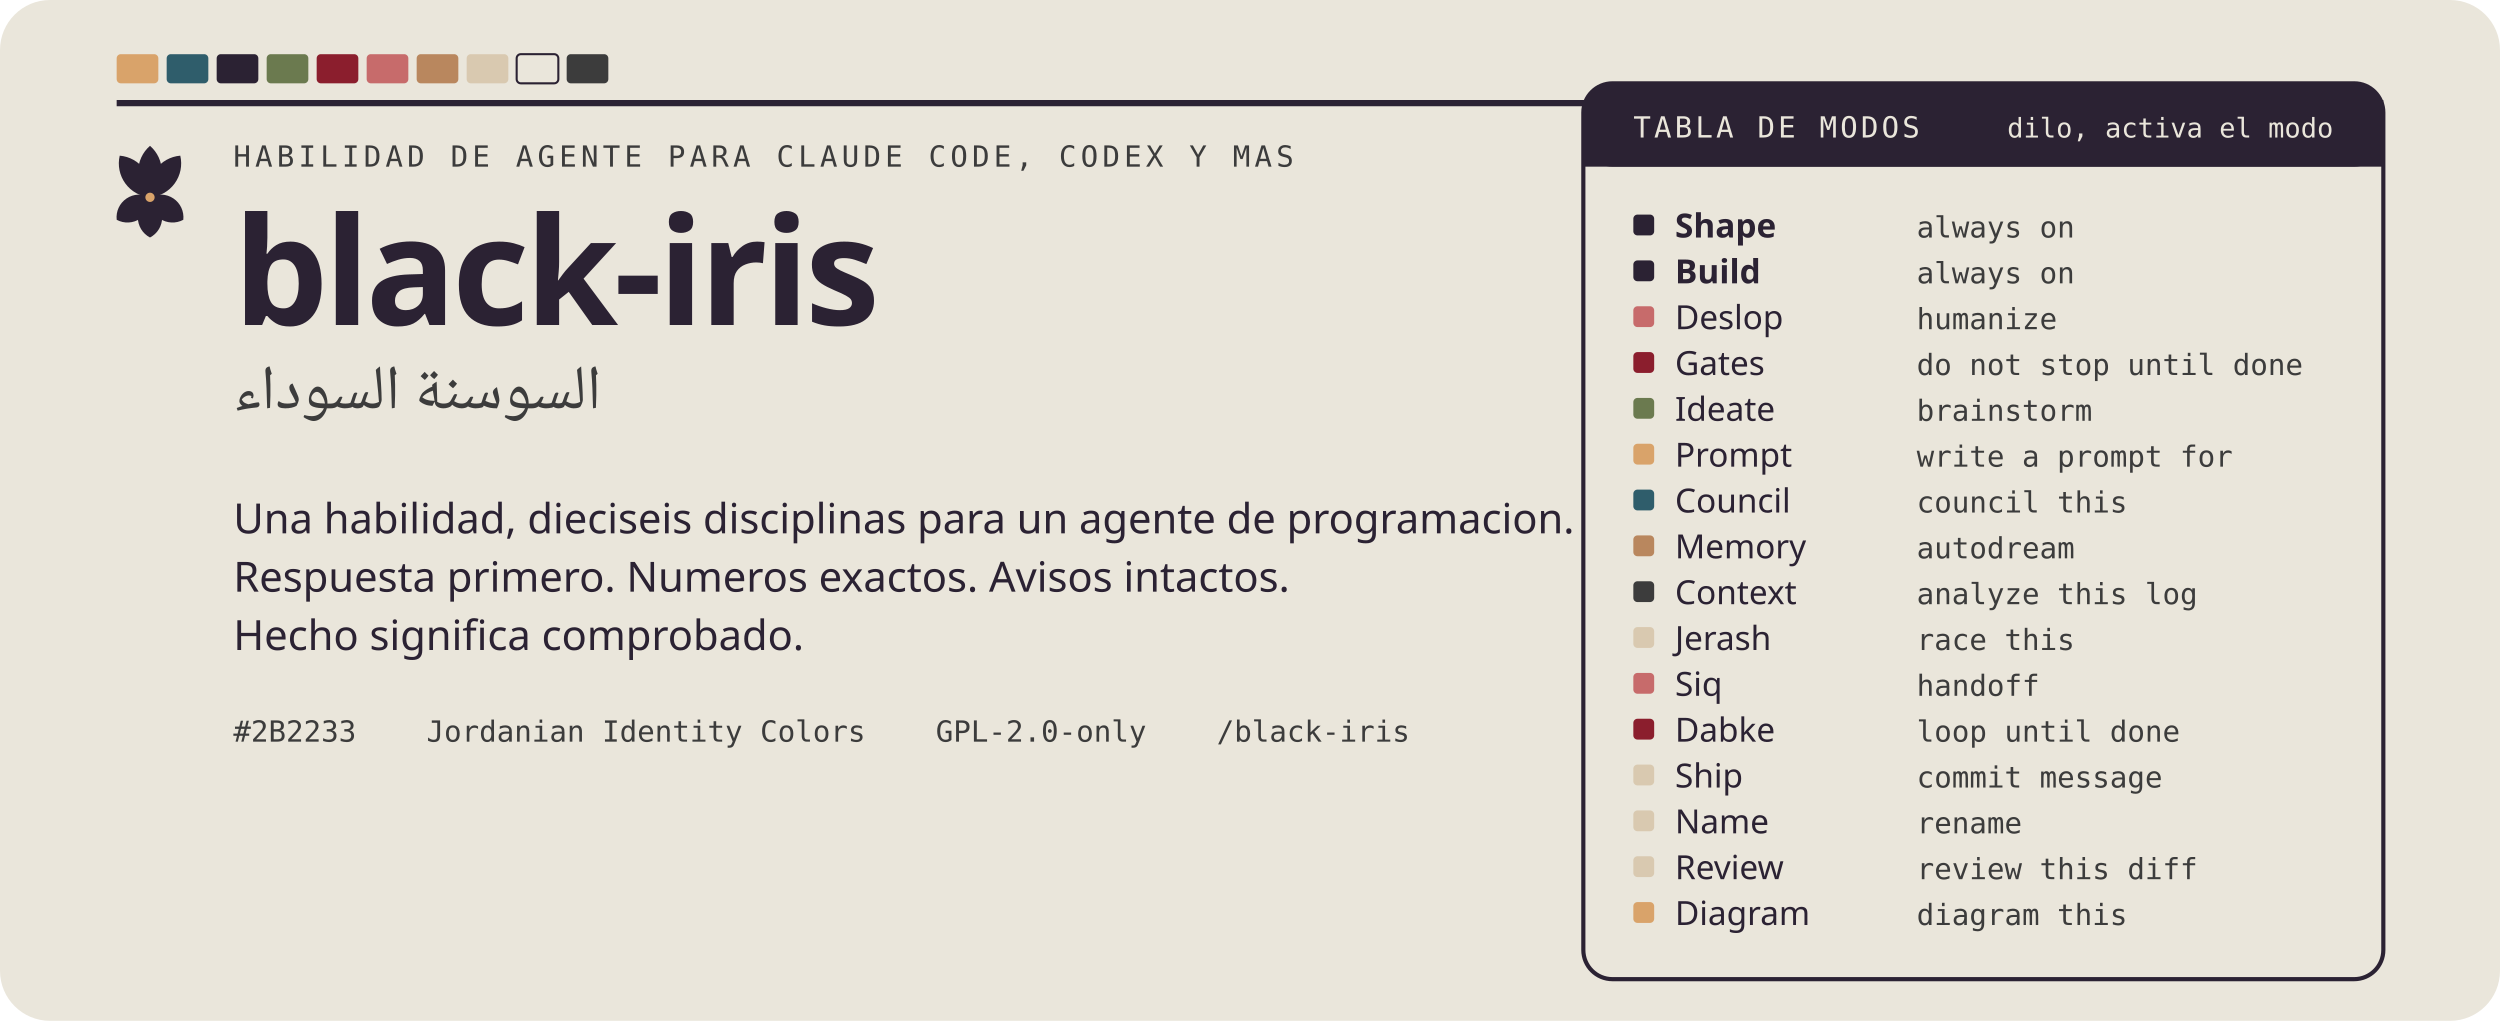
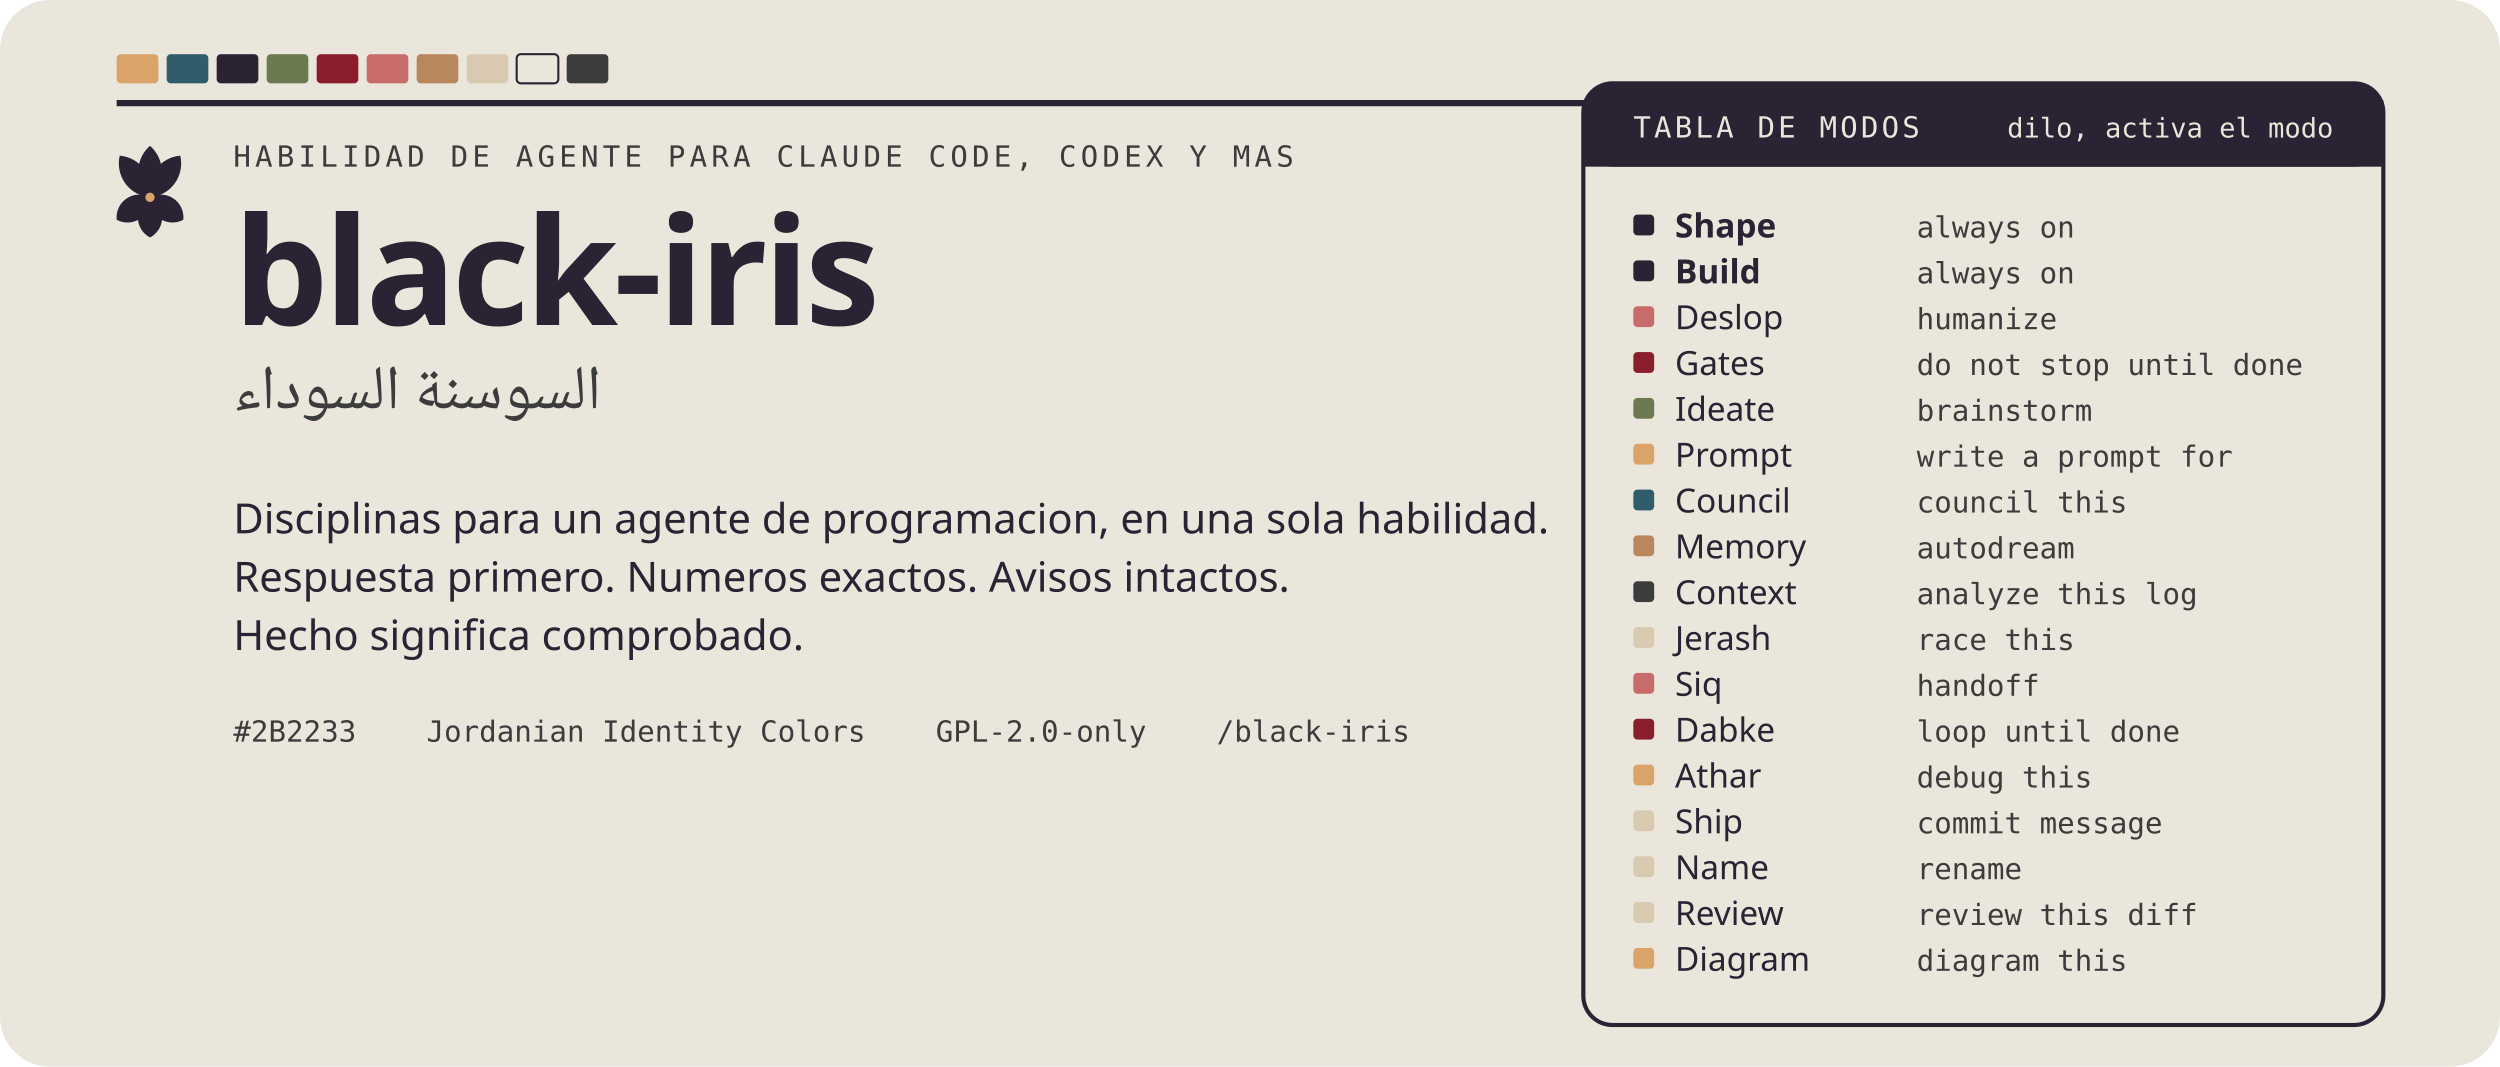
- <svg xmlns="http://www.w3.org/2000/svg" width="1200" height="490" viewBox="0 0 1200 490" role="img" aria-labelledby="title desc">
-   <rect width="1200" height="490" rx="24" fill="#EAE6DB" />
+ <svg xmlns="http://www.w3.org/2000/svg" width="1200" height="512" viewBox="0 0 1200 512" role="img" aria-labelledby="title desc">
+   <rect width="1200" height="512" rx="24" fill="#EAE6DB" />
  <rect x="56" y="48" width="1088" height="3" fill="#2B2233" />
  <g id="identity-strip" transform="translate(56 26)">
    <rect x="0" y="0" width="20" height="14" rx="2" fill="#D9A36A" />
    <rect x="24" y="0" width="20" height="14" rx="2" fill="#2F5D6B" />
    <rect x="48" y="0" width="20" height="14" rx="2" fill="#2B2233" />
    <rect x="72" y="0" width="20" height="14" rx="2" fill="#6B7A4F" />
    <rect x="96" y="0" width="20" height="14" rx="2" fill="#8B1E2D" />
    <rect x="120" y="0" width="20" height="14" rx="2" fill="#C76B6B" />
    <rect x="144" y="0" width="20" height="14" rx="2" fill="#B9875E" />
    <rect x="168" y="0" width="20" height="14" rx="2" fill="#D9C9B0" />
    <rect x="192" y="0" width="20" height="14" rx="2" fill="#EAE6DB" stroke="#2B2233" stroke-width="1" />
    <rect x="216" y="0" width="20" height="14" rx="2" fill="#3C3C3C" />
  </g>
  <g transform="translate(72 92) scale(0.2472) translate(-128.0 -129.0)">
    <path fill="#2B2233" d="M128 140 A66 66 0 0 1 69.22 59.1 A66 66 0 0 1 128 140 Z" />
    <path fill="#2B2233" d="M128 140 A66 66 0 0 1 128.0 40.0 A66 66 0 0 1 128 140 Z" />
    <path fill="#2B2233" d="M128 140 A66 66 0 0 1 186.78 59.1 A66 66 0 0 1 128 140 Z" />
    <path fill="#2B2233" d="M128 140 A44 44 0 0 1 192.66 183.62 A44 44 0 0 1 128 140 Z" />
    <path fill="#2B2233" d="M128 140 A44 44 0 0 1 128.0 218.0 A44 44 0 0 1 128 140 Z" />
    <path fill="#2B2233" d="M128 140 A44 44 0 0 1 63.34 183.62 A44 44 0 0 1 128 140 Z" />
    <circle cx="128" cy="140" r="9" fill="#D9A36A" />
  </g>
  <g id="title-block" transform="translate(112 64)">
    <text x="0" y="16" font-family="ui-monospace, SFMono-Regular, Menlo, monospace" font-size="14" letter-spacing="2" fill="#3C3C3C">HABILIDAD DE AGENTE PARA CLAUDE CODE, CODEX Y MAS</text>
    <text x="0" y="92" font-family="-apple-system, BlinkMacSystemFont, 'Segoe UI', 'Noto Sans', 'Noto Naskh Arabic', sans-serif" font-size="72" font-weight="800" letter-spacing="-2" fill="#2B2233">black-iris</text>
    <text x="0" y="132" font-family="-apple-system, BlinkMacSystemFont, 'Segoe UI', 'Noto Sans', 'Noto Naskh Arabic', sans-serif" font-size="30" fill="#3C3C3C">السوسنة السوداء</text>
-     <text x="0" y="192" font-family="-apple-system, BlinkMacSystemFont, 'Segoe UI', 'Noto Sans', 'Noto Naskh Arabic', sans-serif" font-size="20" fill="#2B2233">Una habilidad, dieciseis disciplinas para un agente de programacion.</text>
+     <text x="0" y="192" font-family="-apple-system, BlinkMacSystemFont, 'Segoe UI', 'Noto Sans', 'Noto Naskh Arabic', sans-serif" font-size="20" fill="#2B2233">Disciplinas para un agente de programacion, en una sola habilidad.</text>
    <text x="0" y="220" font-family="-apple-system, BlinkMacSystemFont, 'Segoe UI', 'Noto Sans', 'Noto Naskh Arabic', sans-serif" font-size="20" fill="#2B2233">Respuesta primero. Numeros exactos. Avisos intactos.</text>
    <text x="0" y="248" font-family="-apple-system, BlinkMacSystemFont, 'Segoe UI', 'Noto Sans', 'Noto Naskh Arabic', sans-serif" font-size="20" fill="#2B2233">Hecho significa comprobado.</text>
    <text x="0" y="292" xml:space="preserve" font-family="ui-monospace, SFMono-Regular, Menlo, monospace" font-size="14" fill="#3C3C3C">#2B2233    Jordanian Identity Colors    GPL-2.0-only    /black-iris</text>
  </g>
  <g id="project-proof" transform="translate(760 40)">
-     <rect x="0" y="0" width="384" height="430" rx="14" fill="#EAE6DB" stroke="#2B2233" stroke-width="2" />
+     <rect x="0" y="0" width="384" height="452" rx="14" fill="#EAE6DB" stroke="#2B2233" stroke-width="2" />
    <rect x="0" y="0" width="384" height="40" rx="14" fill="#2B2233" />
    <rect x="0" y="26" width="384" height="14" fill="#2B2233" />
    <text x="24" y="26" font-family="ui-monospace, SFMono-Regular, Menlo, monospace" font-size="14" letter-spacing="1.5" fill="#EAE6DB">TABLA DE MODOS</text>
    <text x="360" y="26" text-anchor="end" font-family="ui-monospace, SFMono-Regular, Menlo, monospace" font-size="13" fill="#EAE6DB">dilo, activa el modo</text>
    <rect x="24" y="63" width="10" height="10" rx="2" fill="#2B2233" />
    <text x="44" y="74" font-family="-apple-system, BlinkMacSystemFont, 'Segoe UI', 'Noto Sans', 'Noto Naskh Arabic', sans-serif" font-size="16" font-weight="700" fill="#2B2233">Shape</text>
    <text x="160" y="74" font-family="ui-monospace, SFMono-Regular, Menlo, monospace" font-size="14" fill="#3C3C3C">always on</text>
    <rect x="24" y="85" width="10" height="10" rx="2" fill="#2B2233" />
    <text x="44" y="96" font-family="-apple-system, BlinkMacSystemFont, 'Segoe UI', 'Noto Sans', 'Noto Naskh Arabic', sans-serif" font-size="16" font-weight="700" fill="#2B2233">Build</text>
    <text x="160" y="96" font-family="ui-monospace, SFMono-Regular, Menlo, monospace" font-size="14" fill="#3C3C3C">always on</text>
    <rect x="24" y="107" width="10" height="10" rx="2" fill="#C76B6B" />
    <text x="44" y="118" font-family="-apple-system, BlinkMacSystemFont, 'Segoe UI', 'Noto Sans', 'Noto Naskh Arabic', sans-serif" font-size="16" font-weight="500" fill="#2B2233">Deslop</text>
    <text x="160" y="118" font-family="ui-monospace, SFMono-Regular, Menlo, monospace" font-size="14" fill="#3C3C3C">humanize</text>
    <rect x="24" y="129" width="10" height="10" rx="2" fill="#8B1E2D" />
    <text x="44" y="140" font-family="-apple-system, BlinkMacSystemFont, 'Segoe UI', 'Noto Sans', 'Noto Naskh Arabic', sans-serif" font-size="16" font-weight="500" fill="#2B2233">Gates</text>
    <text x="160" y="140" font-family="ui-monospace, SFMono-Regular, Menlo, monospace" font-size="14" fill="#3C3C3C">do not stop until done</text>
    <rect x="24" y="151" width="10" height="10" rx="2" fill="#6B7A4F" />
    <text x="44" y="162" font-family="-apple-system, BlinkMacSystemFont, 'Segoe UI', 'Noto Sans', 'Noto Naskh Arabic', sans-serif" font-size="16" font-weight="500" fill="#2B2233">Ideate</text>
    <text x="160" y="162" font-family="ui-monospace, SFMono-Regular, Menlo, monospace" font-size="14" fill="#3C3C3C">brainstorm</text>
    <rect x="24" y="173" width="10" height="10" rx="2" fill="#D9A36A" />
    <text x="44" y="184" font-family="-apple-system, BlinkMacSystemFont, 'Segoe UI', 'Noto Sans', 'Noto Naskh Arabic', sans-serif" font-size="16" font-weight="500" fill="#2B2233">Prompt</text>
    <text x="160" y="184" font-family="ui-monospace, SFMono-Regular, Menlo, monospace" font-size="14" fill="#3C3C3C">write a prompt for</text>
    <rect x="24" y="195" width="10" height="10" rx="2" fill="#2F5D6B" />
    <text x="44" y="206" font-family="-apple-system, BlinkMacSystemFont, 'Segoe UI', 'Noto Sans', 'Noto Naskh Arabic', sans-serif" font-size="16" font-weight="500" fill="#2B2233">Council</text>
    <text x="160" y="206" font-family="ui-monospace, SFMono-Regular, Menlo, monospace" font-size="14" fill="#3C3C3C">council this</text>
    <rect x="24" y="217" width="10" height="10" rx="2" fill="#B9875E" />
    <text x="44" y="228" font-family="-apple-system, BlinkMacSystemFont, 'Segoe UI', 'Noto Sans', 'Noto Naskh Arabic', sans-serif" font-size="16" font-weight="500" fill="#2B2233">Memory</text>
    <text x="160" y="228" font-family="ui-monospace, SFMono-Regular, Menlo, monospace" font-size="14" fill="#3C3C3C">autodream</text>
    <rect x="24" y="239" width="10" height="10" rx="2" fill="#3C3C3C" />
    <text x="44" y="250" font-family="-apple-system, BlinkMacSystemFont, 'Segoe UI', 'Noto Sans', 'Noto Naskh Arabic', sans-serif" font-size="16" font-weight="500" fill="#2B2233">Context</text>
    <text x="160" y="250" font-family="ui-monospace, SFMono-Regular, Menlo, monospace" font-size="14" fill="#3C3C3C">analyze this log</text>
    <rect x="24" y="261" width="10" height="10" rx="2" fill="#D9C9B0" />
    <text x="44" y="272" font-family="-apple-system, BlinkMacSystemFont, 'Segoe UI', 'Noto Sans', 'Noto Naskh Arabic', sans-serif" font-size="16" font-weight="500" fill="#2B2233">Jerash</text>
    <text x="160" y="272" font-family="ui-monospace, SFMono-Regular, Menlo, monospace" font-size="14" fill="#3C3C3C">race this</text>
    <rect x="24" y="283" width="10" height="10" rx="2" fill="#C76B6B" />
    <text x="44" y="294" font-family="-apple-system, BlinkMacSystemFont, 'Segoe UI', 'Noto Sans', 'Noto Naskh Arabic', sans-serif" font-size="16" font-weight="500" fill="#2B2233">Siq</text>
    <text x="160" y="294" font-family="ui-monospace, SFMono-Regular, Menlo, monospace" font-size="14" fill="#3C3C3C">handoff</text>
    <rect x="24" y="305" width="10" height="10" rx="2" fill="#8B1E2D" />
    <text x="44" y="316" font-family="-apple-system, BlinkMacSystemFont, 'Segoe UI', 'Noto Sans', 'Noto Naskh Arabic', sans-serif" font-size="16" font-weight="500" fill="#2B2233">Dabke</text>
    <text x="160" y="316" font-family="ui-monospace, SFMono-Regular, Menlo, monospace" font-size="14" fill="#3C3C3C">loop until done</text>
-     <rect x="24" y="327" width="10" height="10" rx="2" fill="#D9C9B0" />
-     <text x="44" y="338" font-family="-apple-system, BlinkMacSystemFont, 'Segoe UI', 'Noto Sans', 'Noto Naskh Arabic', sans-serif" font-size="16" font-weight="500" fill="#2B2233">Ship</text>
-     <text x="160" y="338" font-family="ui-monospace, SFMono-Regular, Menlo, monospace" font-size="14" fill="#3C3C3C">commit message</text>
+     <rect x="24" y="327" width="10" height="10" rx="2" fill="#D9A36A" />
+     <text x="44" y="338" font-family="-apple-system, BlinkMacSystemFont, 'Segoe UI', 'Noto Sans', 'Noto Naskh Arabic', sans-serif" font-size="16" font-weight="500" fill="#2B2233">Athar</text>
+     <text x="160" y="338" font-family="ui-monospace, SFMono-Regular, Menlo, monospace" font-size="14" fill="#3C3C3C">debug this</text>
    <rect x="24" y="349" width="10" height="10" rx="2" fill="#D9C9B0" />
-     <text x="44" y="360" font-family="-apple-system, BlinkMacSystemFont, 'Segoe UI', 'Noto Sans', 'Noto Naskh Arabic', sans-serif" font-size="16" font-weight="500" fill="#2B2233">Name</text>
-     <text x="160" y="360" font-family="ui-monospace, SFMono-Regular, Menlo, monospace" font-size="14" fill="#3C3C3C">rename</text>
+     <text x="44" y="360" font-family="-apple-system, BlinkMacSystemFont, 'Segoe UI', 'Noto Sans', 'Noto Naskh Arabic', sans-serif" font-size="16" font-weight="500" fill="#2B2233">Ship</text>
+     <text x="160" y="360" font-family="ui-monospace, SFMono-Regular, Menlo, monospace" font-size="14" fill="#3C3C3C">commit message</text>
    <rect x="24" y="371" width="10" height="10" rx="2" fill="#D9C9B0" />
-     <text x="44" y="382" font-family="-apple-system, BlinkMacSystemFont, 'Segoe UI', 'Noto Sans', 'Noto Naskh Arabic', sans-serif" font-size="16" font-weight="500" fill="#2B2233">Review</text>
-     <text x="160" y="382" font-family="ui-monospace, SFMono-Regular, Menlo, monospace" font-size="14" fill="#3C3C3C">review this diff</text>
-     <rect x="24" y="393" width="10" height="10" rx="2" fill="#D9A36A" />
-     <text x="44" y="404" font-family="-apple-system, BlinkMacSystemFont, 'Segoe UI', 'Noto Sans', 'Noto Naskh Arabic', sans-serif" font-size="16" font-weight="500" fill="#2B2233">Diagram</text>
-     <text x="160" y="404" font-family="ui-monospace, SFMono-Regular, Menlo, monospace" font-size="14" fill="#3C3C3C">diagram this</text>
+     <text x="44" y="382" font-family="-apple-system, BlinkMacSystemFont, 'Segoe UI', 'Noto Sans', 'Noto Naskh Arabic', sans-serif" font-size="16" font-weight="500" fill="#2B2233">Name</text>
+     <text x="160" y="382" font-family="ui-monospace, SFMono-Regular, Menlo, monospace" font-size="14" fill="#3C3C3C">rename</text>
+     <rect x="24" y="393" width="10" height="10" rx="2" fill="#D9C9B0" />
+     <text x="44" y="404" font-family="-apple-system, BlinkMacSystemFont, 'Segoe UI', 'Noto Sans', 'Noto Naskh Arabic', sans-serif" font-size="16" font-weight="500" fill="#2B2233">Review</text>
+     <text x="160" y="404" font-family="ui-monospace, SFMono-Regular, Menlo, monospace" font-size="14" fill="#3C3C3C">review this diff</text>
+     <rect x="24" y="415" width="10" height="10" rx="2" fill="#D9A36A" />
+     <text x="44" y="426" font-family="-apple-system, BlinkMacSystemFont, 'Segoe UI', 'Noto Sans', 'Noto Naskh Arabic', sans-serif" font-size="16" font-weight="500" fill="#2B2233">Diagram</text>
+     <text x="160" y="426" font-family="ui-monospace, SFMono-Regular, Menlo, monospace" font-size="14" fill="#3C3C3C">diagram this</text>
  </g>
</svg>
